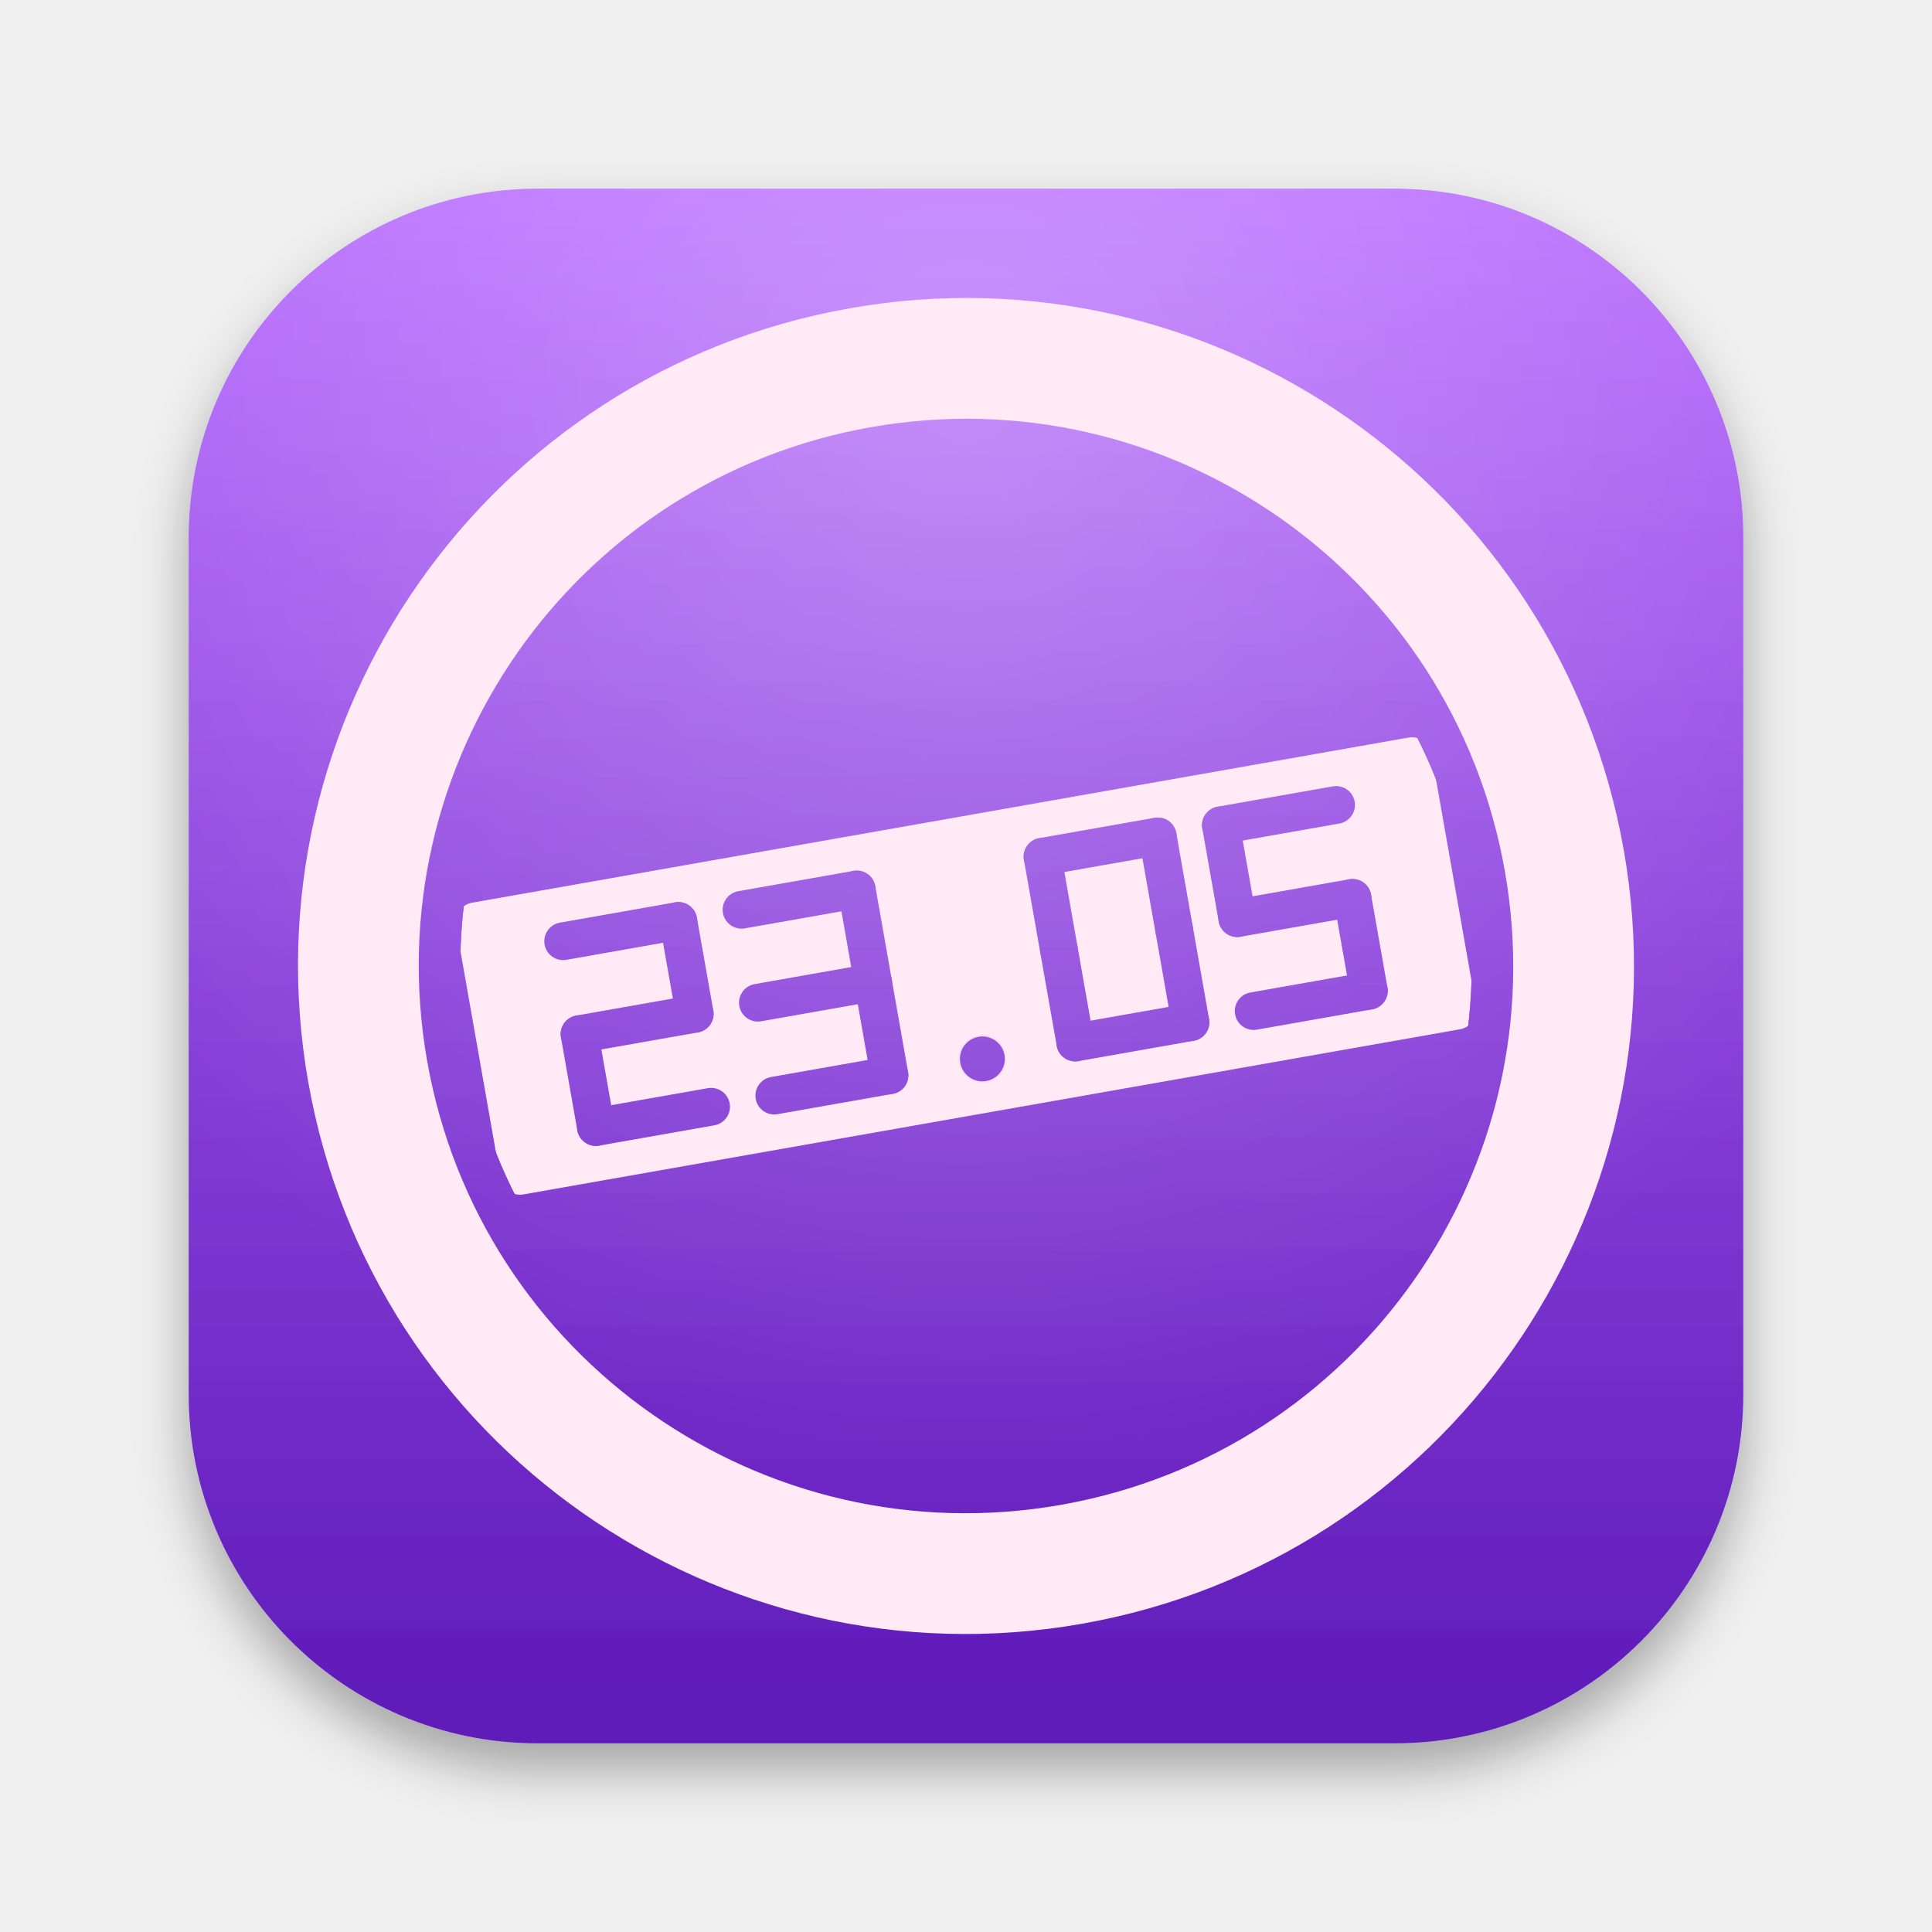
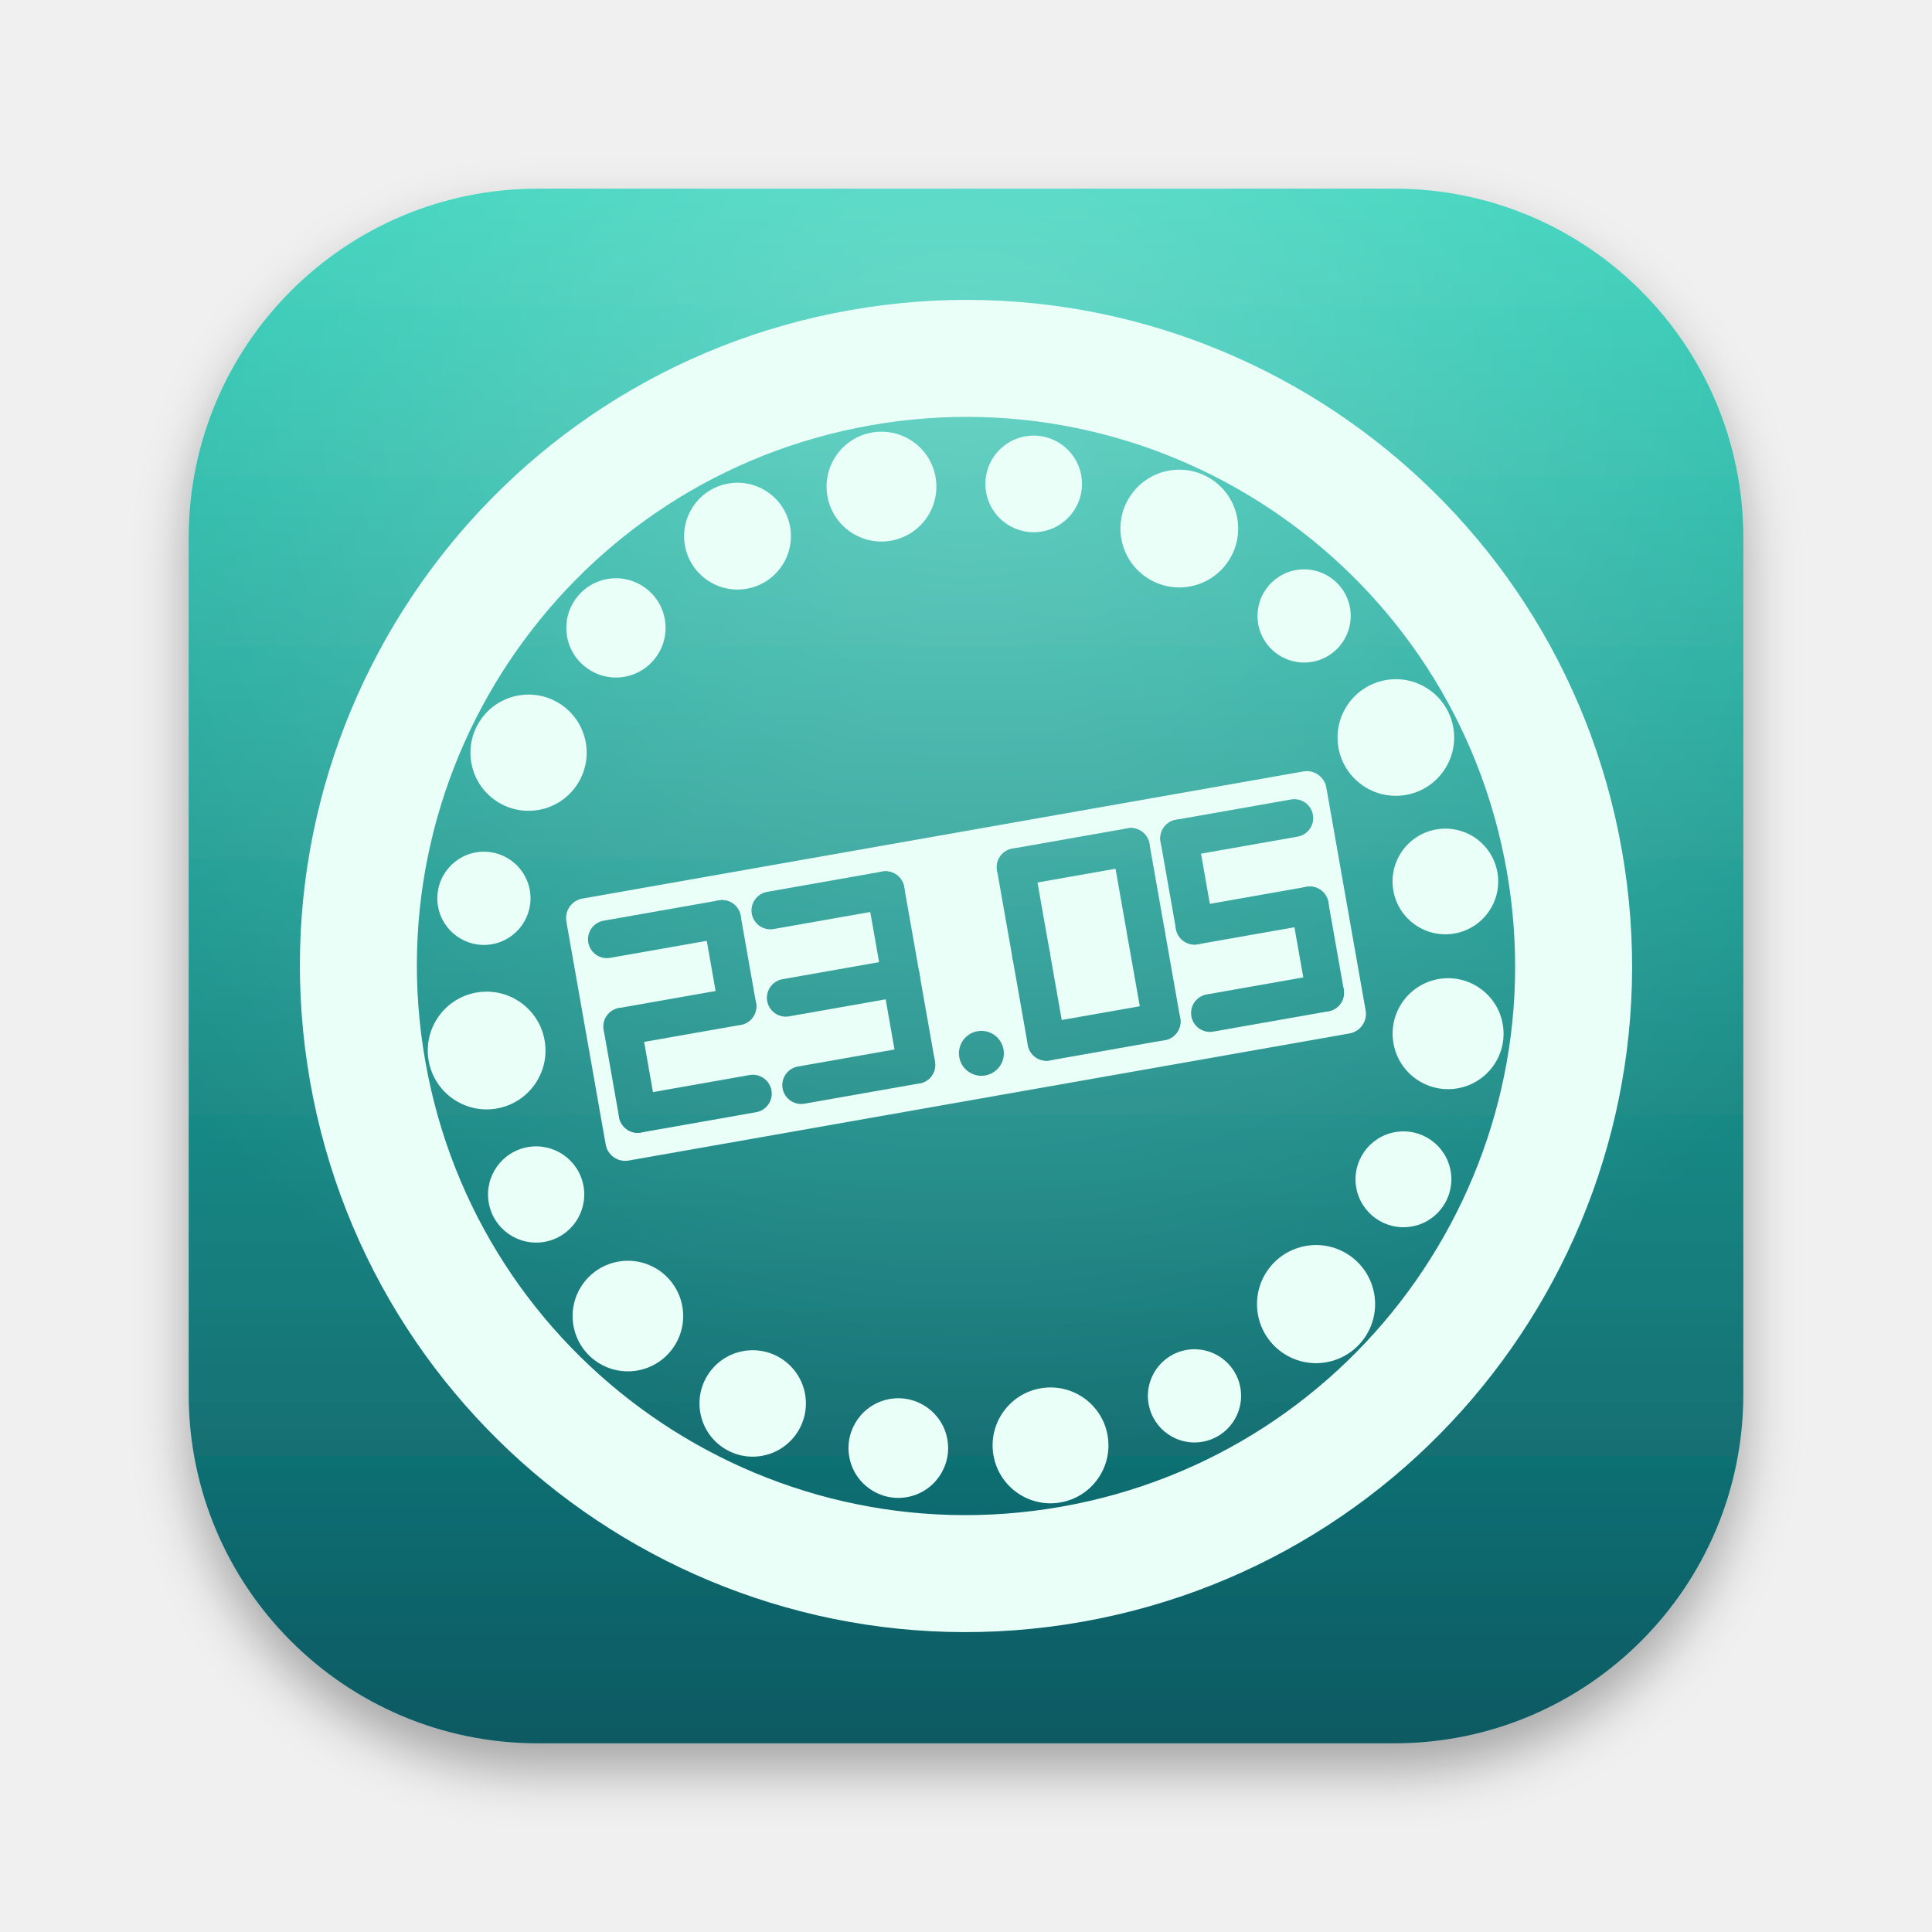
<svg xmlns="http://www.w3.org/2000/svg" viewBox="0 0 1024 1024" width="1024" height="1024">
  <defs>
    <linearGradient id="bg" x1="0" y1="0" x2="0" y2="1">
-       <stop offset="0" stop-color="#b86bff" />
-       <stop offset="1" stop-color="#5e1ab8" />
+       <stop offset="0" stop-color="#2fd0b8" />
+       <stop offset="1" stop-color="#0b5a63" />
    </linearGradient>
    <radialGradient id="glow" cx="0.5" cy="0.12" r="0.7">
      <stop offset="0" stop-color="#fff" stop-opacity="0.28" />
      <stop offset="1" stop-color="#fff" stop-opacity="0" />
    </radialGradient>
    <filter id="sh" x="-10%" y="-10%" width="120%" height="125%">
      <feDropShadow dx="0" dy="14" stdDeviation="14" flood-color="#000" flood-opacity="0.32" />
    </filter>
  </defs>
  <rect x="100" y="100" width="824" height="824" rx="185" fill="url(#bg)" filter="url(#sh)" />
  <rect x="100" y="100" width="824" height="824" rx="185" fill="url(#glow)" />
-   <g transform="rotate(-10 512 512)" fill="#ffeaf6" stroke="#ffeaf6" stroke-linecap="round">
-     <circle cx="512" cy="512" r="322" fill="none" stroke-width="64" />
+   <g transform="rotate(-10 512 512)" fill="#eafff8" stroke="#eafff8" stroke-linecap="round">
+     <circle cx="512" cy="512" r="322" fill="none" stroke-width="62" />
+     <circle cx="770.0" cy="512.0" r="28.0" stroke="none" />
+     <circle cx="757.4" cy="591.7" r="29.4" stroke="none" />
+     <circle cx="720.7" cy="663.6" r="25.4" stroke="none" />
+     <circle cx="663.6" cy="720.7" r="31.3" stroke="none" />
+     <circle cx="591.7" cy="757.4" r="24.7" stroke="none" />
+     <circle cx="512.0" cy="770.0" r="30.7" stroke="none" />
+     <circle cx="432.3" cy="757.4" r="26.4" stroke="none" />
+     <circle cx="360.4" cy="720.7" r="28.2" stroke="none" />
+     <circle cx="303.3" cy="663.6" r="29.3" stroke="none" />
+     <circle cx="266.6" cy="591.7" r="25.5" stroke="none" />
+     <circle cx="254.0" cy="512.0" r="31.2" stroke="none" />
+     <circle cx="266.6" cy="432.3" r="24.7" stroke="none" />
+     <circle cx="303.3" cy="360.4" r="30.8" stroke="none" />
+     <circle cx="360.4" cy="303.3" r="26.3" stroke="none" />
+     <circle cx="432.3" cy="266.6" r="28.3" stroke="none" />
+     <circle cx="512.0" cy="254.0" r="29.1" stroke="none" />
+     <circle cx="591.7" cy="266.6" r="25.6" stroke="none" />
+     <circle cx="663.6" cy="303.3" r="31.2" stroke="none" />
+     <circle cx="720.7" cy="360.4" r="24.7" stroke="none" />
+     <circle cx="757.4" cy="432.3" r="30.9" stroke="none" />
    <clipPath id="inner">
-       <circle cx="512" cy="512" r="268" />
+       <circle cx="512" cy="512" r="220" />
    </clipPath>
    <mask id="date" maskUnits="userSpaceOnUse" x="0" y="0" width="1024" height="1024">
      <rect width="1024" height="1024" fill="#fff" />
-       <line x1="304.0" y1="462.0" x2="366.0" y2="462.0" stroke="#000" stroke-width="20" stroke-linecap="round" />
-       <line x1="366.0" y1="462.0" x2="366.0" y2="512.0" stroke="#000" stroke-width="20" stroke-linecap="round" />
-       <line x1="304.0" y1="512.0" x2="366.0" y2="512.0" stroke="#000" stroke-width="20" stroke-linecap="round" />
-       <line x1="304.0" y1="512.0" x2="304.0" y2="562.0" stroke="#000" stroke-width="20" stroke-linecap="round" />
-       <line x1="304.0" y1="562.0" x2="366.0" y2="562.0" stroke="#000" stroke-width="20" stroke-linecap="round" />
-       <line x1="400.0" y1="462.0" x2="462.0" y2="462.0" stroke="#000" stroke-width="20" stroke-linecap="round" />
-       <line x1="462.0" y1="462.0" x2="462.0" y2="512.0" stroke="#000" stroke-width="20" stroke-linecap="round" />
-       <line x1="400.0" y1="512.0" x2="462.0" y2="512.0" stroke="#000" stroke-width="20" stroke-linecap="round" />
-       <line x1="462.0" y1="512.0" x2="462.0" y2="562.0" stroke="#000" stroke-width="20" stroke-linecap="round" />
-       <line x1="400.0" y1="562.0" x2="462.0" y2="562.0" stroke="#000" stroke-width="20" stroke-linecap="round" />
-       <line x1="562.0" y1="462.0" x2="624.0" y2="462.0" stroke="#000" stroke-width="20" stroke-linecap="round" />
-       <line x1="624.0" y1="462.0" x2="624.0" y2="512.0" stroke="#000" stroke-width="20" stroke-linecap="round" />
-       <line x1="624.0" y1="512.0" x2="624.0" y2="562.0" stroke="#000" stroke-width="20" stroke-linecap="round" />
-       <line x1="562.0" y1="562.0" x2="624.0" y2="562.0" stroke="#000" stroke-width="20" stroke-linecap="round" />
-       <line x1="562.0" y1="512.0" x2="562.0" y2="562.0" stroke="#000" stroke-width="20" stroke-linecap="round" />
-       <line x1="562.0" y1="462.0" x2="562.0" y2="512.0" stroke="#000" stroke-width="20" stroke-linecap="round" />
-       <line x1="658.0" y1="462.0" x2="720.0" y2="462.0" stroke="#000" stroke-width="20" stroke-linecap="round" />
-       <line x1="658.0" y1="462.0" x2="658.0" y2="512.0" stroke="#000" stroke-width="20" stroke-linecap="round" />
-       <line x1="658.0" y1="512.0" x2="720.0" y2="512.0" stroke="#000" stroke-width="20" stroke-linecap="round" />
-       <line x1="720.0" y1="512.0" x2="720.0" y2="562.0" stroke="#000" stroke-width="20" stroke-linecap="round" />
-       <line x1="658.0" y1="562.0" x2="720.0" y2="562.0" stroke="#000" stroke-width="20" stroke-linecap="round" />
-       <circle cx="512" cy="562.0" r="12.4" fill="#000" />
+       <line x1="327.0" y1="465.0" x2="389.0" y2="465.0" stroke="#000" stroke-width="20" stroke-linecap="round" />
+       <line x1="389.0" y1="465.0" x2="389.0" y2="512.0" stroke="#000" stroke-width="20" stroke-linecap="round" />
+       <line x1="327.0" y1="512.0" x2="389.0" y2="512.0" stroke="#000" stroke-width="20" stroke-linecap="round" />
+       <line x1="327.0" y1="512.0" x2="327.0" y2="559.0" stroke="#000" stroke-width="20" stroke-linecap="round" />
+       <line x1="327.0" y1="559.0" x2="389.0" y2="559.0" stroke="#000" stroke-width="20" stroke-linecap="round" />
+       <line x1="415.0" y1="465.0" x2="477.0" y2="465.0" stroke="#000" stroke-width="20" stroke-linecap="round" />
+       <line x1="477.0" y1="465.0" x2="477.0" y2="512.0" stroke="#000" stroke-width="20" stroke-linecap="round" />
+       <line x1="415.0" y1="512.0" x2="477.0" y2="512.0" stroke="#000" stroke-width="20" stroke-linecap="round" />
+       <line x1="477.0" y1="512.0" x2="477.0" y2="559.0" stroke="#000" stroke-width="20" stroke-linecap="round" />
+       <line x1="415.0" y1="559.0" x2="477.0" y2="559.0" stroke="#000" stroke-width="20" stroke-linecap="round" />
+       <line x1="547.0" y1="465.0" x2="609.0" y2="465.0" stroke="#000" stroke-width="20" stroke-linecap="round" />
+       <line x1="609.0" y1="465.0" x2="609.0" y2="512.0" stroke="#000" stroke-width="20" stroke-linecap="round" />
+       <line x1="609.0" y1="512.0" x2="609.0" y2="559.0" stroke="#000" stroke-width="20" stroke-linecap="round" />
+       <line x1="547.0" y1="559.0" x2="609.0" y2="559.0" stroke="#000" stroke-width="20" stroke-linecap="round" />
+       <line x1="547.0" y1="512.0" x2="547.0" y2="559.0" stroke="#000" stroke-width="20" stroke-linecap="round" />
+       <line x1="547.0" y1="465.0" x2="547.0" y2="512.0" stroke="#000" stroke-width="20" stroke-linecap="round" />
+       <line x1="635.0" y1="465.0" x2="697.0" y2="465.0" stroke="#000" stroke-width="20" stroke-linecap="round" />
+       <line x1="635.0" y1="465.0" x2="635.0" y2="512.0" stroke="#000" stroke-width="20" stroke-linecap="round" />
+       <line x1="635.0" y1="512.0" x2="697.0" y2="512.0" stroke="#000" stroke-width="20" stroke-linecap="round" />
+       <line x1="697.0" y1="512.0" x2="697.0" y2="559.0" stroke="#000" stroke-width="20" stroke-linecap="round" />
+       <line x1="635.0" y1="559.0" x2="697.0" y2="559.0" stroke="#000" stroke-width="20" stroke-linecap="round" />
+       <circle cx="512" cy="559.0" r="12.4" fill="#000" />
    </mask>
-     <rect x="250" y="434" width="524" height="156" rx="10" clip-path="url(#inner)" mask="url(#date)" />
+     <rect x="308" y="442" width="408" height="140" rx="10" clip-path="url(#inner)" mask="url(#date)" />
  </g>
</svg>
